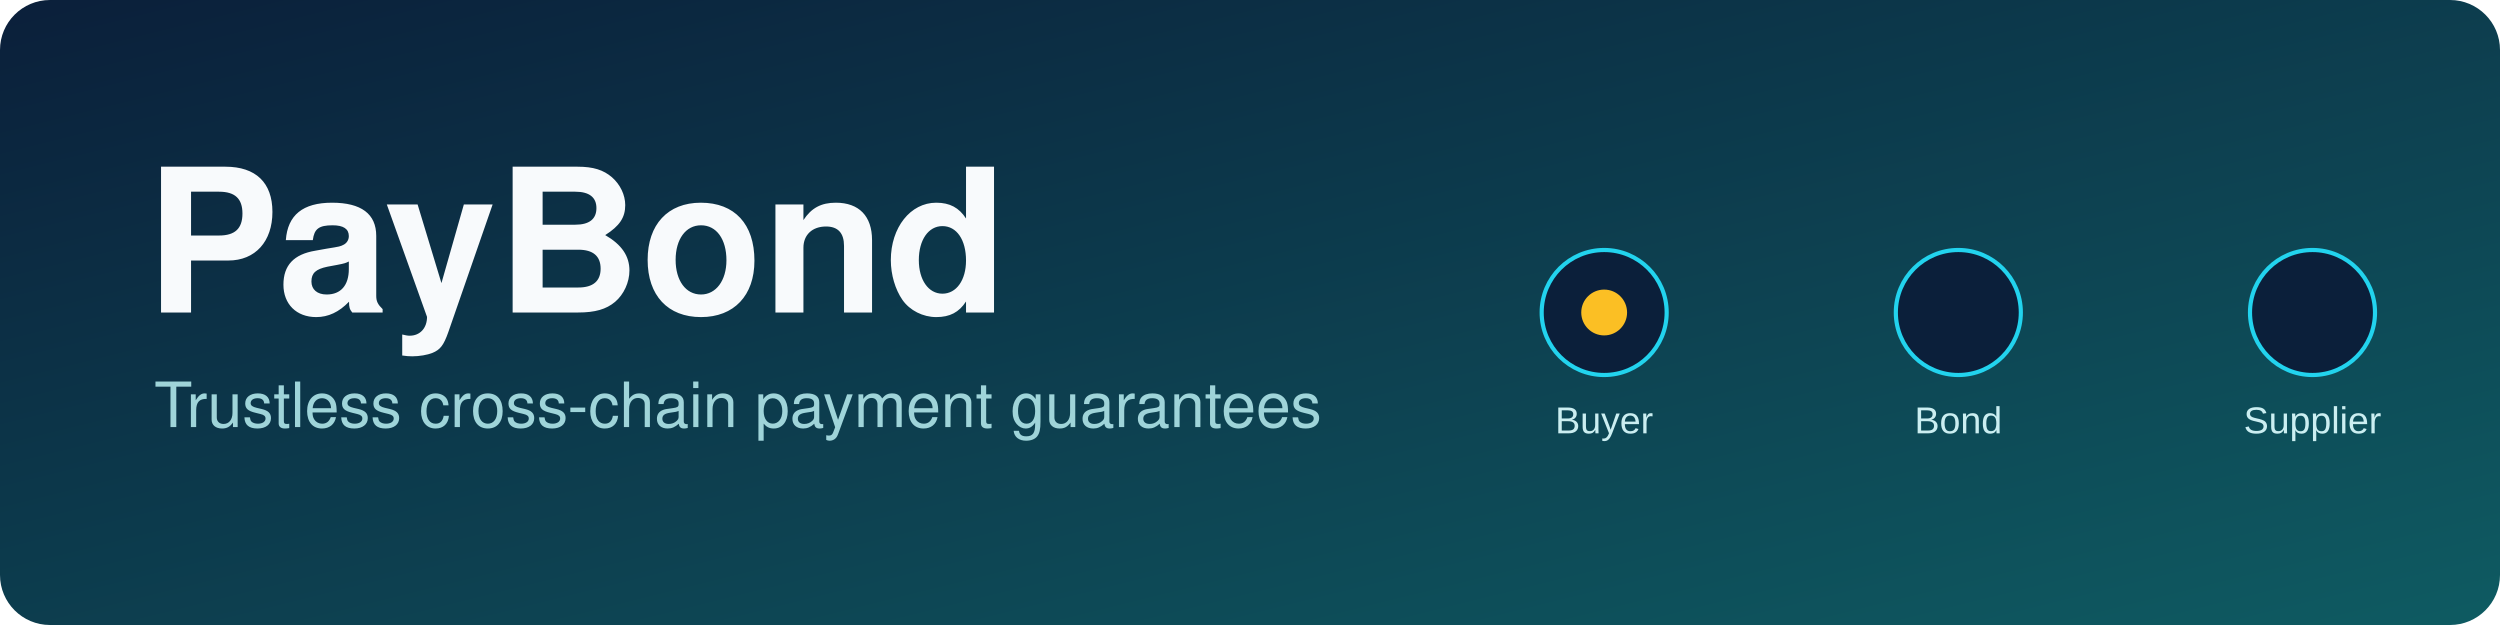
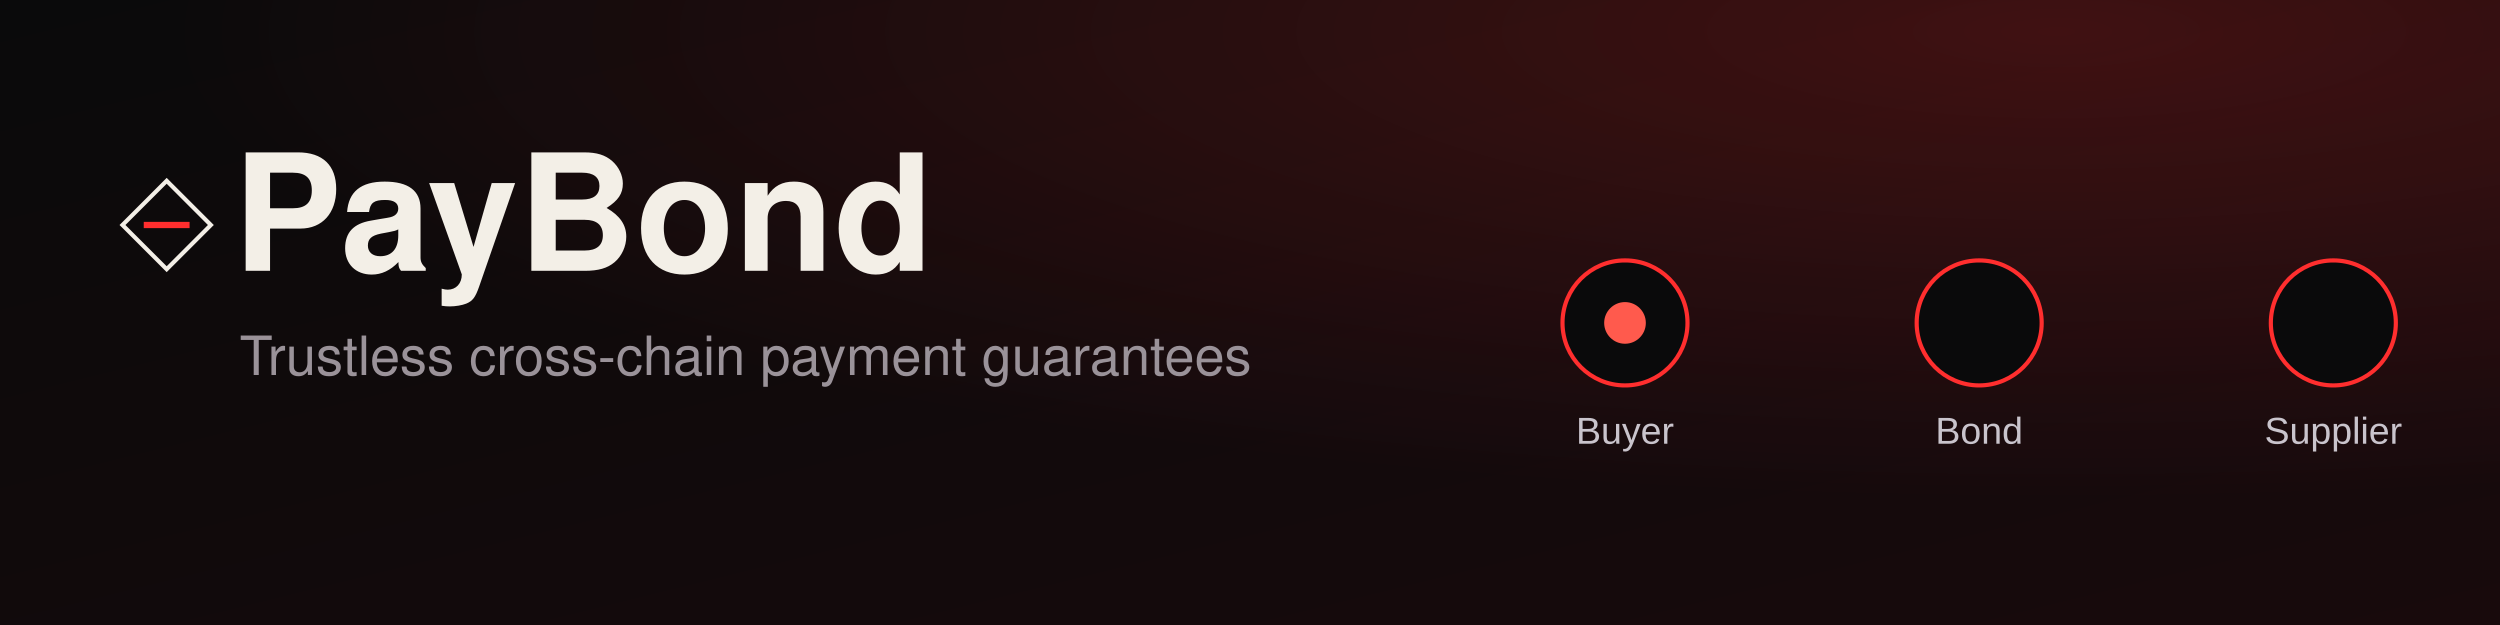
<svg xmlns="http://www.w3.org/2000/svg" viewBox="0 0 1200 300" width="1200" height="300" role="img" aria-label="PayBond banner">
  <defs>
    <linearGradient id="bgGrad" x1="0" y1="0" x2="1" y2="1">
-       <stop offset="0" stop-color="#0b1f3a" />
-       <stop offset="1" stop-color="#0e5b62" />
+       <stop offset="0" stop-color="#0a0a0b" />
+       <stop offset="1" stop-color="#180a0c" />
    </linearGradient>
+     <radialGradient id="emberGlow" cx="0.82" cy="0.05" r="0.75">
+       <stop offset="0" stop-color="#ff2e2e" stop-opacity="0.2" />
+       <stop offset="1" stop-color="#ff2e2e" stop-opacity="0" />
+     </radialGradient>
    <linearGradient id="lineGrad" x1="0" y1="0" x2="1" y2="0">
-       <stop offset="0" stop-color="#22d3ee" stop-opacity="0" />
-       <stop offset="0.5" stop-color="#22d3ee" />
-       <stop offset="1" stop-color="#22d3ee" stop-opacity="0" />
+       <stop offset="0" stop-color="#ff2e2e" stop-opacity="0" />
+       <stop offset="0.5" stop-color="#ff2e2e" />
+       <stop offset="1" stop-color="#ff2e2e" stop-opacity="0" />
    </linearGradient>
  </defs>
-   <rect x="0" y="0" width="1200" height="300" rx="24" fill="url(#bgGrad)" />
-   <text x="70" y="150" font-family="Segoe UI, Helvetica, Arial, sans-serif" font-size="96" font-weight="700" fill="#f8fafc">PayBond</text>
-   <text x="74" y="205" font-family="Segoe UI, Helvetica, Arial, sans-serif" font-size="30" fill="#9fd4d9">Trustless cross-chain payment guarantees</text>
-   <rect x="74" y="224" width="0" height="5" rx="2" fill="#22d3ee">
-     <animate attributeName="width" from="0" to="380" dur="1.4s" fill="freeze" />
+   <rect x="0" y="0" width="1200" height="300" fill="url(#bgGrad)" />
+   <rect x="0" y="0" width="1200" height="300" fill="url(#emberGlow)" />
+   <g transform="translate(80,108)">
+     <rect x="-15" y="-15" width="30" height="30" transform="rotate(45)" fill="none" stroke="#f3efe7" stroke-width="2" />
+     <line x1="-11" y1="0" x2="11" y2="0" stroke="#ff2e2e" stroke-width="3" />
+   </g>
+   <text x="112" y="130" font-family="Segoe UI, Helvetica, Arial, sans-serif" font-size="78" font-weight="700" fill="#f3efe7">PayBond</text>
+   <text x="115" y="180" font-family="Segoe UI, Helvetica, Arial, sans-serif" font-size="26" fill="#9a9299">Trustless cross-chain payment guarantees</text>
+   <rect x="115" y="198" width="0" height="4" fill="#ff2e2e">
+     <animate attributeName="width" from="0" to="360" dur="1.4s" fill="freeze" />
  </rect>
-   <g transform="translate(770,150)">
+   <g transform="translate(780,155)">
    <line x1="0" y1="0" x2="340" y2="0" stroke="url(#lineGrad)" stroke-width="4" stroke-dasharray="14 12">
      <animate attributeName="stroke-dashoffset" from="0" to="-260" dur="3s" repeatCount="indefinite" />
    </line>
-     <circle cx="0" cy="0" r="30" fill="#0b1f3a" stroke="#22d3ee" stroke-width="2" />
-     <text x="0" y="58" text-anchor="middle" font-family="Segoe UI, Arial, sans-serif" font-size="18" fill="#cbeef1">Buyer</text>
-     <circle cx="170" cy="0" r="30" fill="#0b1f3a" stroke="#22d3ee" stroke-width="2" />
-     <text x="170" y="58" text-anchor="middle" font-family="Segoe UI, Arial, sans-serif" font-size="18" fill="#cbeef1">Bond</text>
-     <circle cx="340" cy="0" r="30" fill="#0b1f3a" stroke="#22d3ee" stroke-width="2" />
-     <text x="340" y="58" text-anchor="middle" font-family="Segoe UI, Arial, sans-serif" font-size="18" fill="#cbeef1">Supplier</text>
-     <circle r="11" fill="#fbbf24">
+     <circle cx="0" cy="0" r="30" fill="#0a0a0b" stroke="#ff2e2e" stroke-width="2" />
+     <text x="0" y="58" text-anchor="middle" font-family="Segoe UI, Arial, sans-serif" font-size="18" fill="#c9c4cc">Buyer</text>
+     <circle cx="170" cy="0" r="30" fill="#0a0a0b" stroke="#ff2e2e" stroke-width="2" />
+     <text x="170" y="58" text-anchor="middle" font-family="Segoe UI, Arial, sans-serif" font-size="18" fill="#c9c4cc">Bond</text>
+     <circle cx="340" cy="0" r="30" fill="#0a0a0b" stroke="#ff2e2e" stroke-width="2" />
+     <text x="340" y="58" text-anchor="middle" font-family="Segoe UI, Arial, sans-serif" font-size="18" fill="#c9c4cc">Supplier</text>
+     <circle r="10" fill="#ff5a4d">
      <animateMotion dur="3s" repeatCount="indefinite" path="M0,0 L340,0" />
    </circle>
  </g>
</svg>
